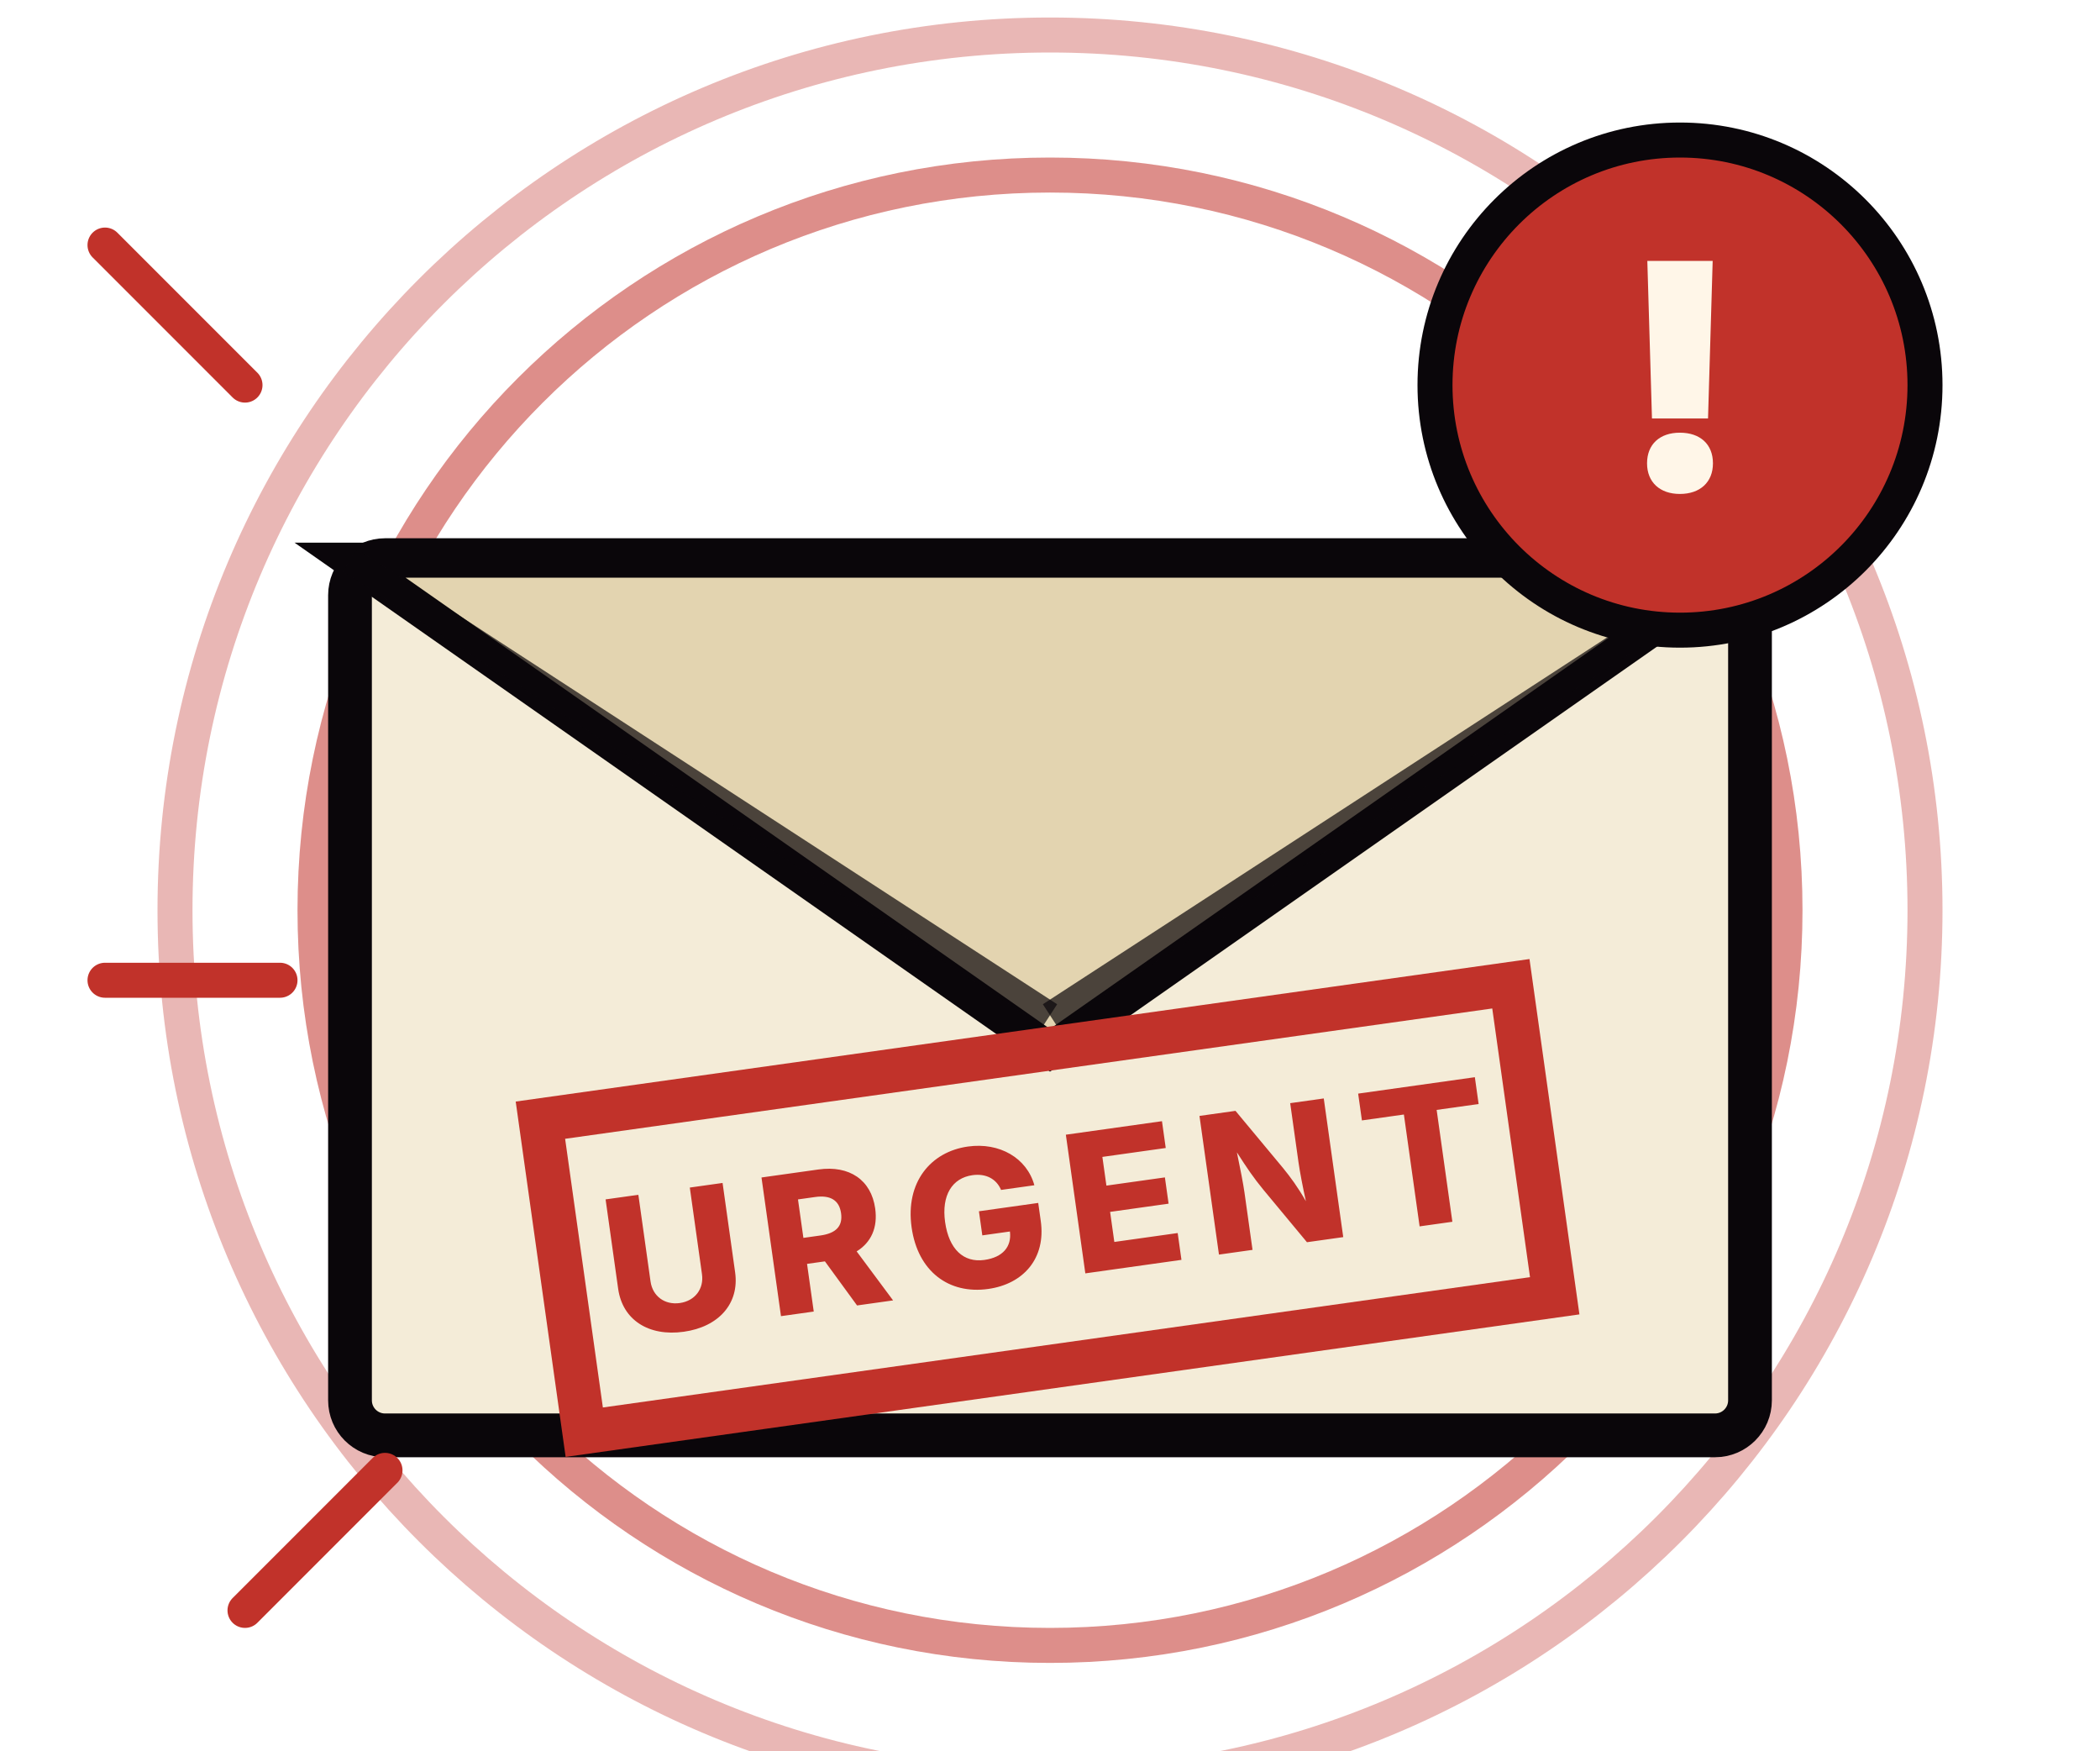
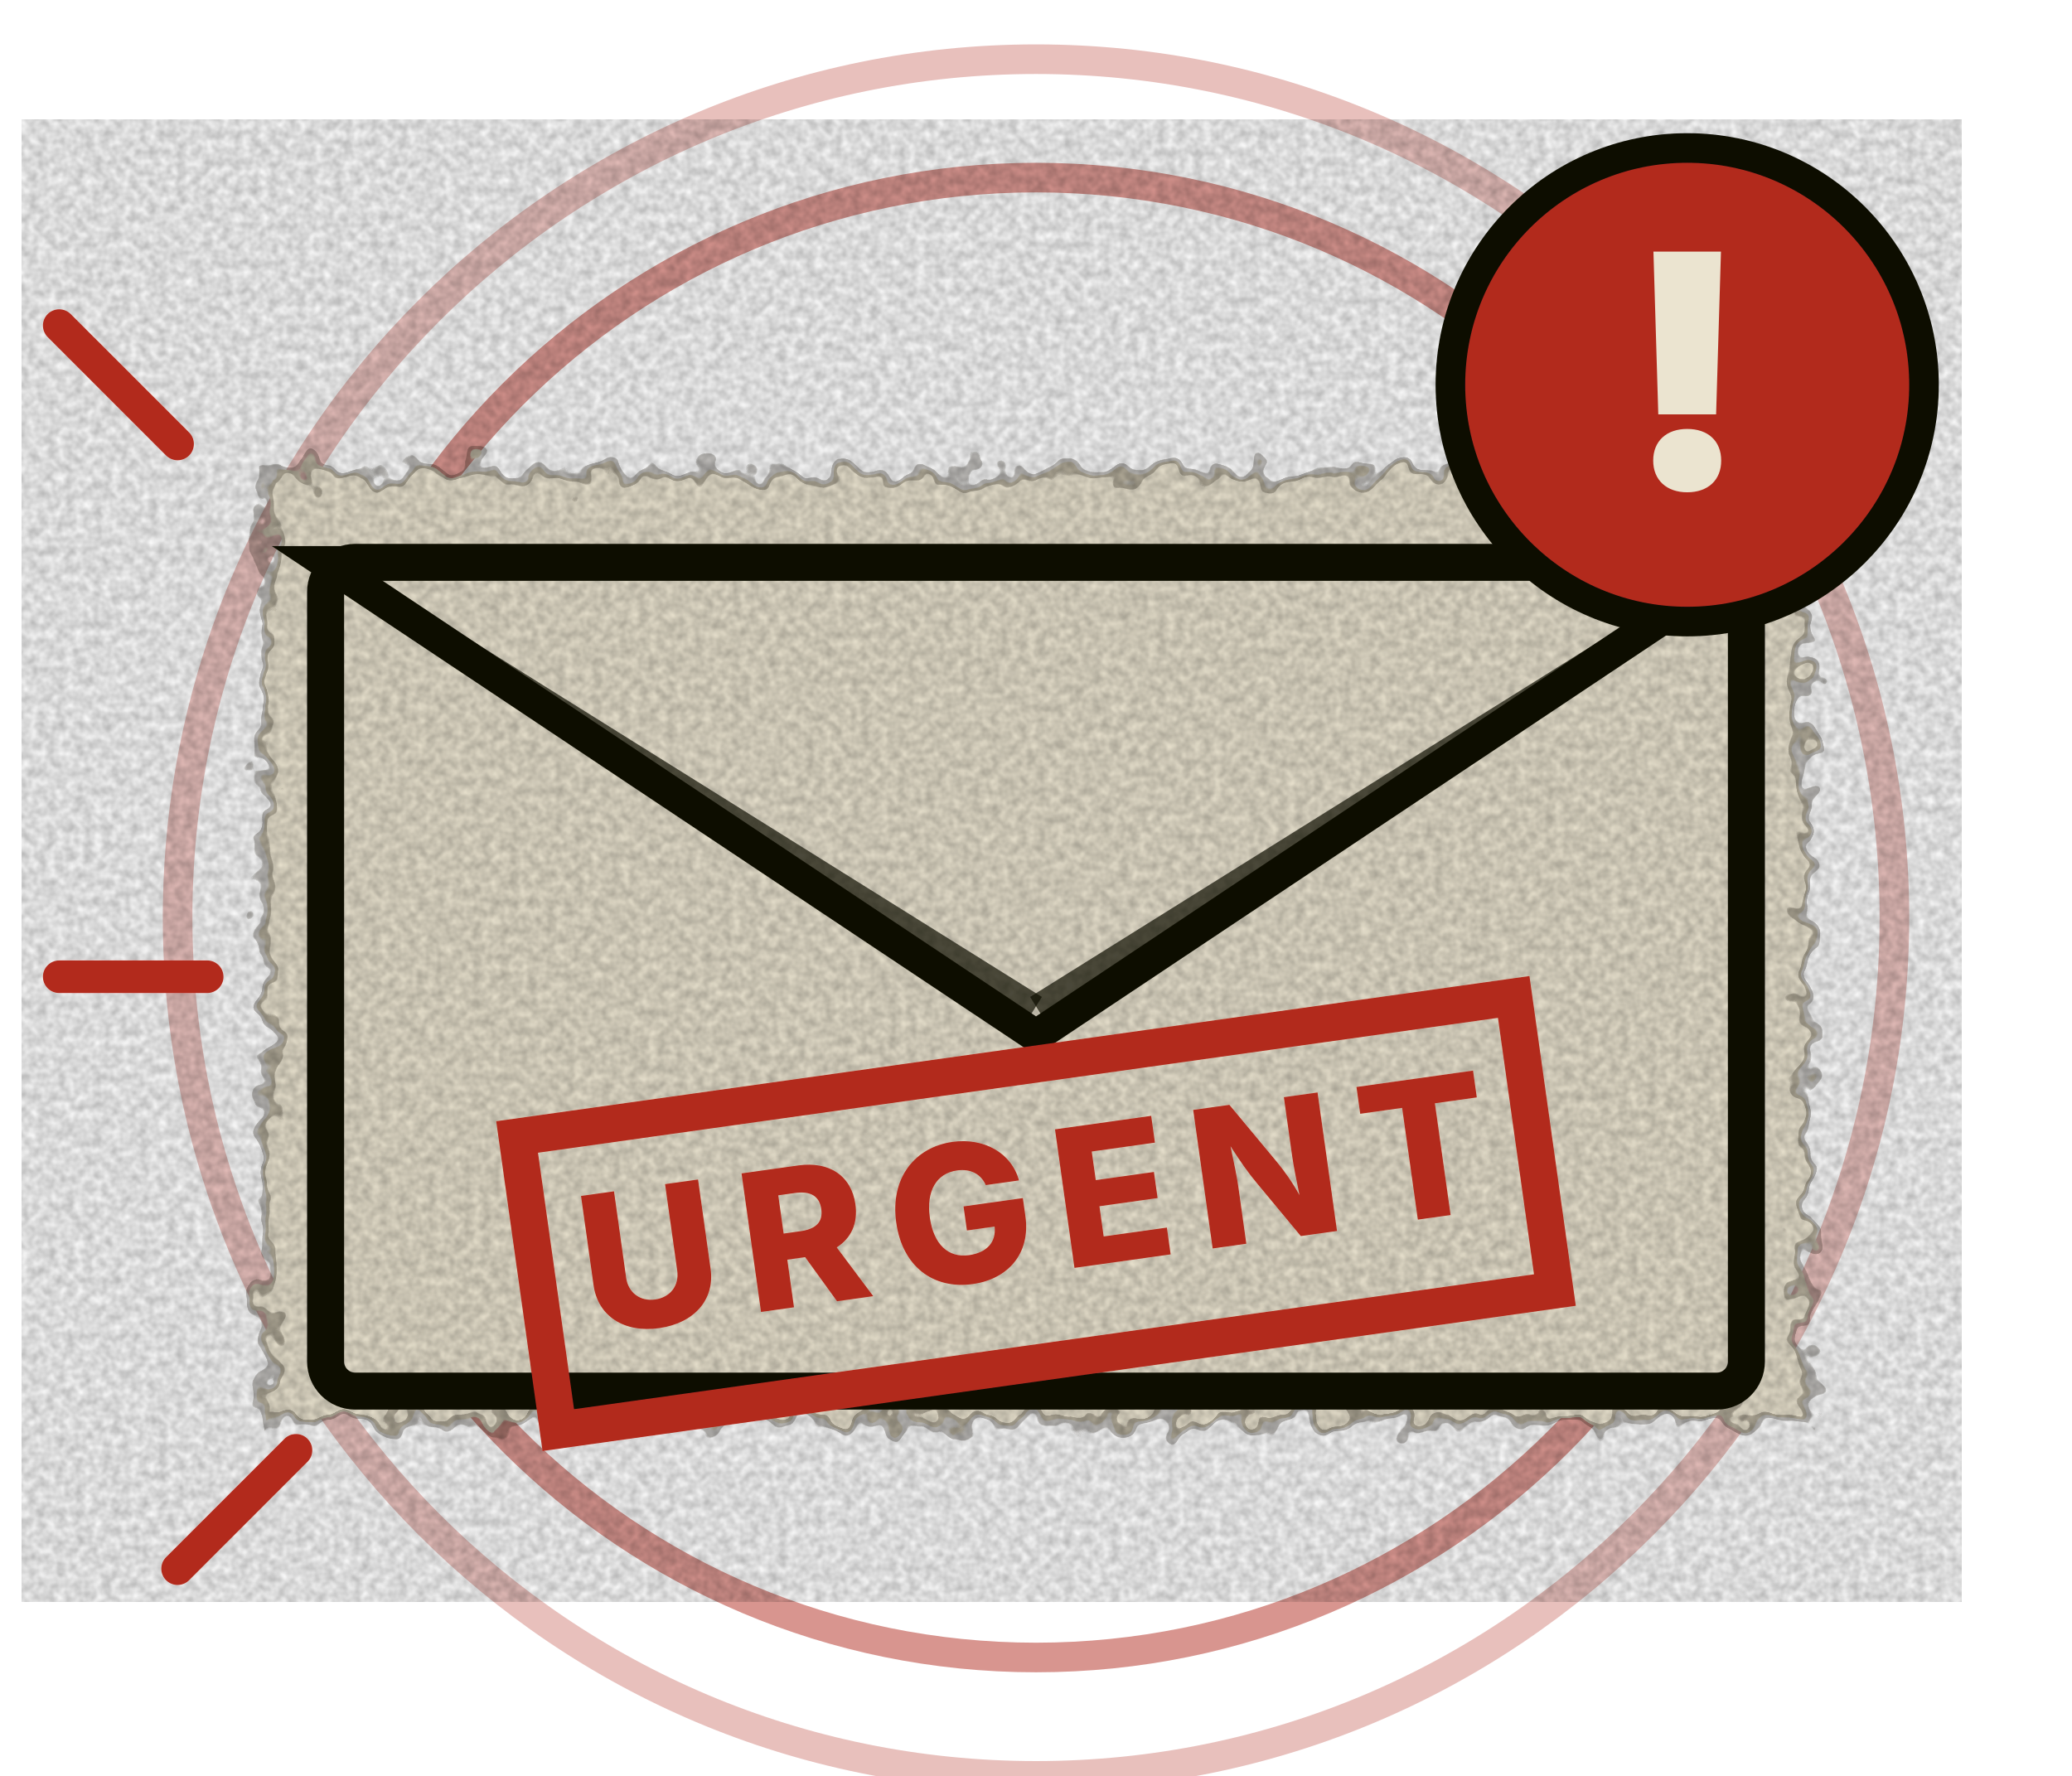
- <svg xmlns="http://www.w3.org/2000/svg" viewBox="0 0 120 100" width="120" height="100">
-   <circle cx="60" cy="52" r="50" fill="none" stroke="#c1322a" stroke-width="2" opacity="0.35" />
-   <circle cx="60" cy="52" r="42" fill="none" stroke="#c1322a" stroke-width="2" opacity="0.55" />
-   <rect x="20" y="32" width="80" height="50" rx="2" fill="#f4ecd8" stroke="#0a060a" stroke-width="2.5" />
-   <path d="M 20 32 L 60 60 L 100 32 Z" fill="#e3d4b0" stroke="#0a060a" stroke-width="2" />
-   <line x1="20" y1="32" x2="60" y2="58" stroke="#0a060a" stroke-width="1.5" opacity="0.7" />
-   <line x1="100" y1="32" x2="60" y2="58" stroke="#0a060a" stroke-width="1.5" opacity="0.7" />
-   <g transform="rotate(-8 60 70)">
-     <rect x="32" y="60" width="56" height="18" fill="none" stroke="#c1322a" stroke-width="2.5" />
-     <text x="60" y="73" font-family="Inter, sans-serif" font-size="11" font-weight="800" fill="#c1322a" text-anchor="middle" letter-spacing="1">URGENT</text>
-   </g>
-   <circle cx="96" cy="22" r="14" fill="#c1322a" stroke="#0a060a" stroke-width="2" />
-   <text x="96" y="28" font-family="Inter, sans-serif" font-size="18" font-weight="900" fill="#fff6e8" text-anchor="middle">!</text>
-   <g stroke="#c1322a" stroke-width="2" stroke-linecap="round">
-     <line x1="6" y1="14" x2="14" y2="22" />
-     <line x1="6" y1="56" x2="16" y2="56" />
-     <line x1="14" y1="92" x2="22" y2="84" />
+ <svg xmlns="http://www.w3.org/2000/svg" viewBox="0 0 140 120" width="140" height="120">
+   <defs>
+     <filter id="torn" x="-5%" y="-5%" width="110%" height="110%">
+       <feTurbulence type="fractalNoise" baseFrequency="0.45" numOctaves="2" seed="41" result="n" />
+       <feDisplacementMap in="SourceGraphic" in2="n" scale="4" />
+     </filter>
+     <filter id="ink-noise" x="-2%" y="-2%" width="104%" height="104%">
+       <feTurbulence type="fractalNoise" baseFrequency="1.6" numOctaves="2" seed="37" result="n" />
+       <feColorMatrix in="n" values="0 0 0 0 0  0 0 0 0 0  0 0 0 0 0  0 0 0 0.30 0" result="s" />
+       <feComposite in="s" in2="SourceGraphic" operator="in" />
+       <feComposite in="SourceGraphic" in2="s" operator="over" />
+     </filter>
+   </defs>
+   <circle cx="70" cy="62" r="58" fill="none" stroke="#b22b1f" stroke-width="2" opacity="0.30" />
+   <circle cx="70" cy="62" r="50" fill="none" stroke="#b22b1f" stroke-width="2" opacity="0.50" />
+   <path d="M 18 32 L 122 32 L 122 96 L 18 96 Z" fill="#ebe4d0" stroke="#1a140a" stroke-width="0.8" stroke-opacity="0.28" filter="url(#torn)" />
+   <g filter="url(#ink-noise)">
+     <rect x="22" y="38" width="96" height="56" rx="2" fill="none" stroke="#0e0a05" stroke-width="2.5" />
+     <path d="M 22 38 L 70 70 L 118 38 Z" fill="none" stroke="#0e0a05" stroke-width="2.2" />
+     <line x1="22" y1="38" x2="70" y2="68" stroke="#0e0a05" stroke-width="1.5" opacity="0.7" />
+     <line x1="118" y1="38" x2="70" y2="68" stroke="#0e0a05" stroke-width="1.5" opacity="0.7" />
+     <g transform="rotate(-8 70 82)">
+       <rect x="36" y="72" width="68" height="20" fill="none" stroke="#b22b1f" stroke-width="2.5" />
+       <text x="70" y="86" font-family="Inter, sans-serif" font-size="13" font-weight="800" fill="#b22b1f" text-anchor="middle" letter-spacing="1.5">URGENT</text>
+     </g>
+     <circle cx="114" cy="26" r="16" fill="#b22b1f" stroke="#0e0a05" stroke-width="2" />
+     <text x="114" y="33" font-family="Inter, sans-serif" font-size="22" font-weight="900" fill="#ebe4d0" text-anchor="middle">!</text>
+     <g stroke="#b22b1f" stroke-width="2.2" stroke-linecap="round">
+       <line x1="4" y1="22" x2="12" y2="30" />
+       <line x1="4" y1="66" x2="14" y2="66" />
+       <line x1="12" y1="106" x2="20" y2="98" />
+     </g>
  </g>
</svg>
